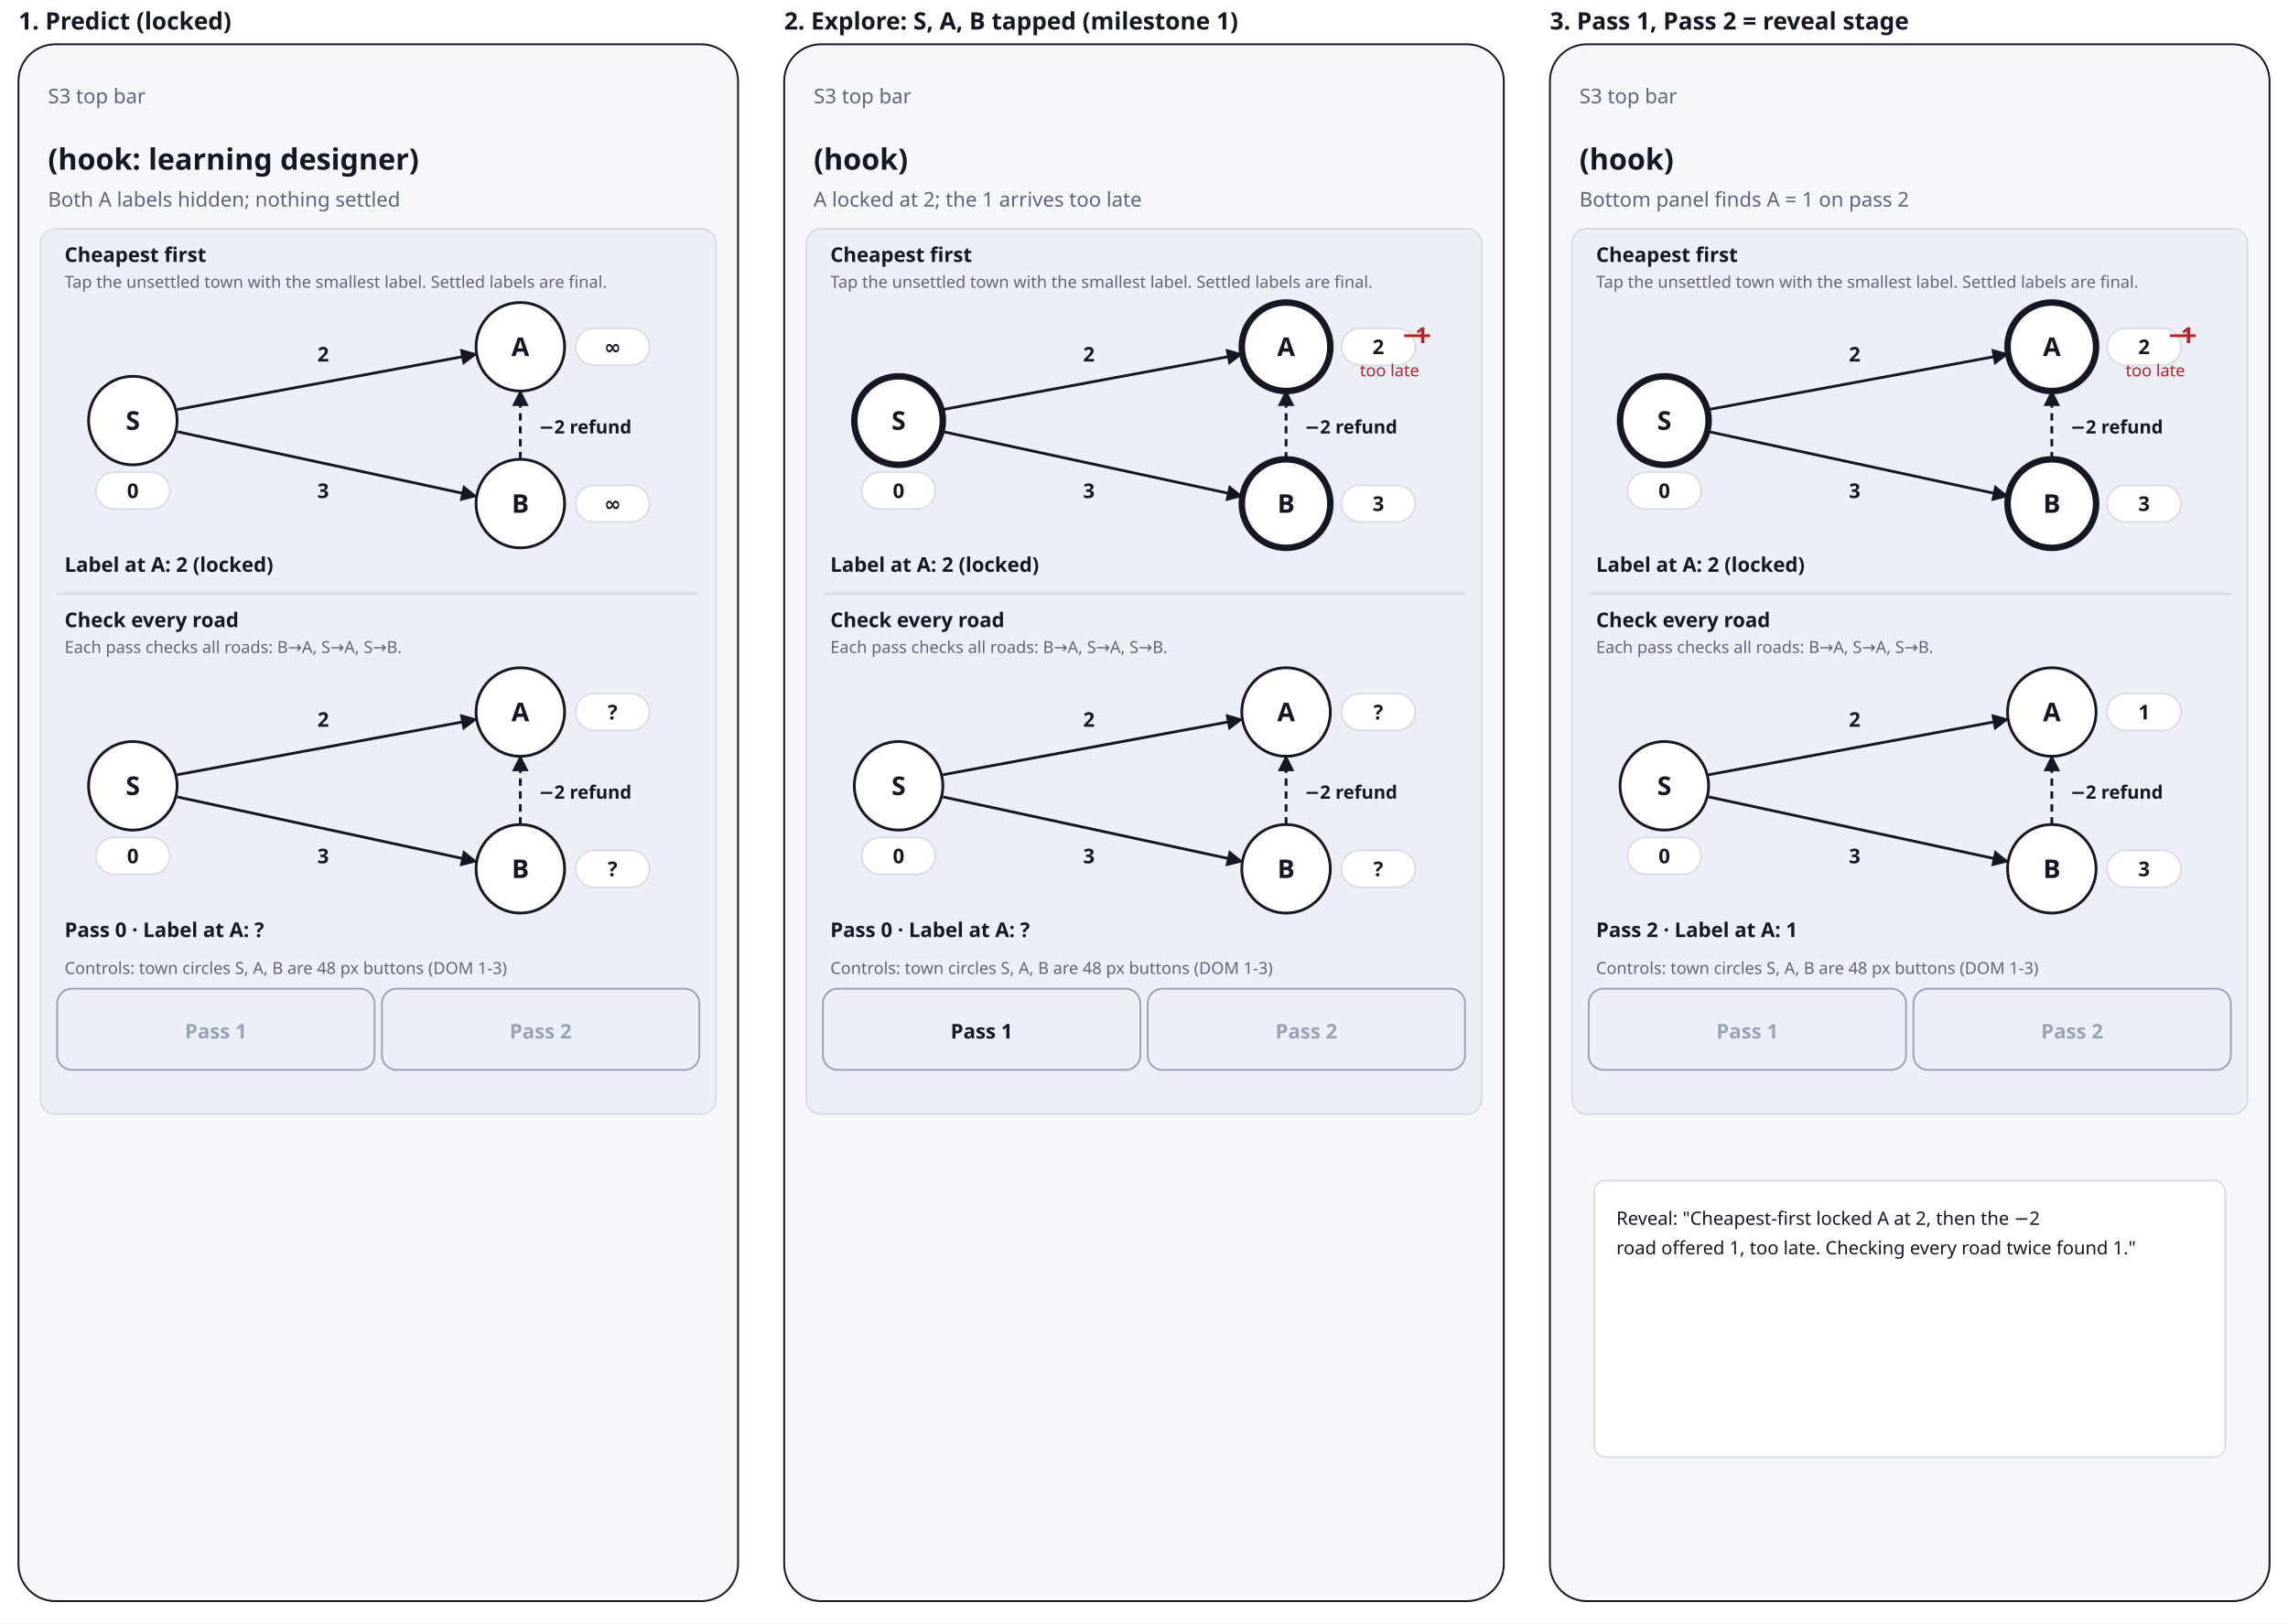
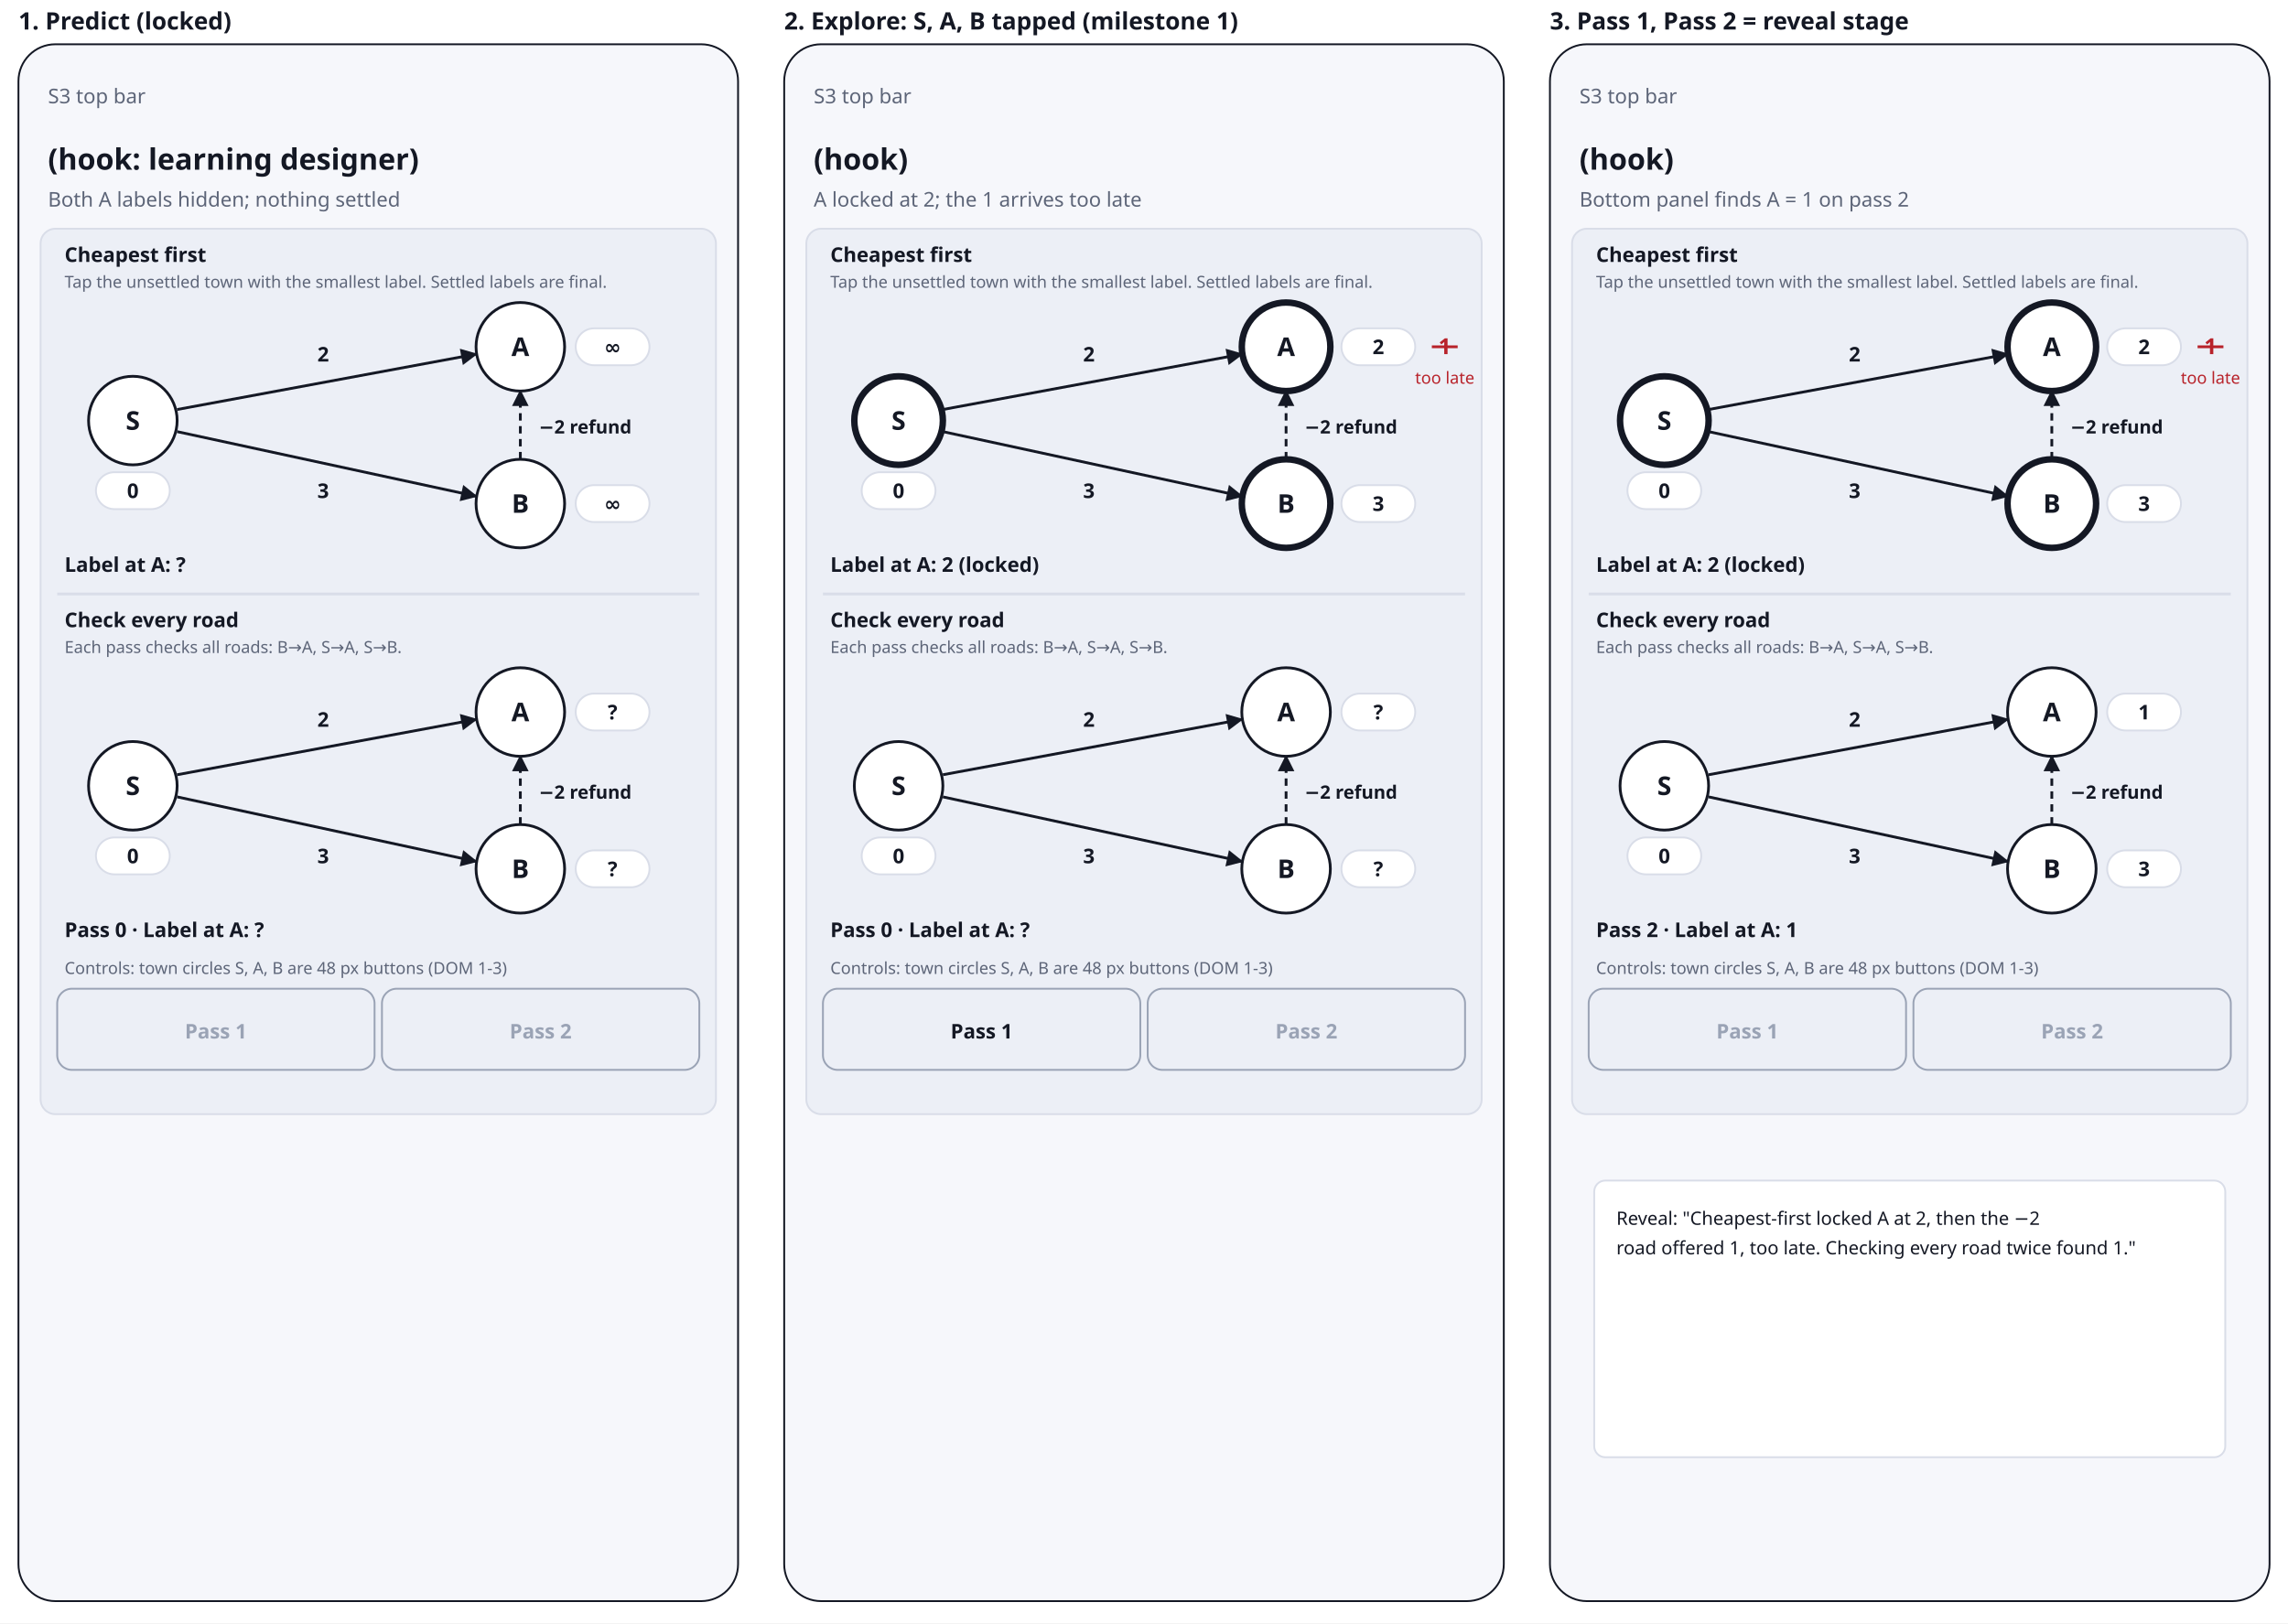
<svg xmlns="http://www.w3.org/2000/svg" viewBox="-10 0 1240 880" font-family="system-ui, sans-serif">
  <defs>
    <marker id="ar" viewBox="0 0 10 10" refX="9" refY="5" markerWidth="6" markerHeight="6" orient="auto">
      <path d="M0,0 L10,5 L0,10 z" fill="#141824" />
    </marker>
  </defs>
  <rect x="-10" y="0" width="1240" height="880" fill="#fff" />
  <g transform="translate(0,0)">
    <text x="0" y="16" font-size="13" fill="#141824" font-weight="700">1. Predict (locked)</text>
    <rect x="0" y="24" width="390" height="844" rx="20" fill="#f6f7fb" stroke="#141824" />
    <text x="16" y="56" font-size="11" fill="#5d6578">S3  top bar</text>
    <text x="16" y="92" font-size="16" fill="#141824" font-weight="700">(hook: learning designer)</text>
    <text x="16" y="112" font-size="11" fill="#5d6578">Both A labels hidden; nothing settled</text>
    <rect x="12" y="124" width="366" height="480" rx="8" fill="#eceff6" stroke="#d9dde8" />
    <g transform="translate(12,124)">
      <text x="13" y="18" font-size="11" fill="#141824" font-weight="700">Cheapest first</text>
      <text x="13" y="32" font-size="9" fill="#5d6578">Tap the unsettled town with the smallest label. Settled labels are final.</text>
      <line x1="74" y1="98" x2="236" y2="68" stroke="#141824" stroke-width="1.5" marker-end="url(#ar)" />
      <text x="150" y="72" font-size="11" fill="#141824" font-weight="700">2</text>
      <line x1="74" y1="110" x2="236" y2="145" stroke="#141824" stroke-width="1.5" marker-end="url(#ar)" />
      <text x="150" y="146" font-size="11" fill="#141824" font-weight="700">3</text>
      <line x1="260" y1="125" x2="260" y2="88" stroke="#141824" stroke-width="1.5" stroke-dasharray="4 3" marker-end="url(#ar)" />
      <text x="270" y="111" font-size="10" fill="#141824" font-weight="700">−2 refund</text>
      <circle cx="50" cy="104" r="24" fill="#fff" stroke="#141824" stroke-width="1.5" />
      <text x="50" y="109" font-size="14" text-anchor="middle" fill="#141824" font-weight="700">S</text>
      <rect x="30" y="132" width="40" height="20" rx="10" fill="#fff" stroke="#d9dde8" />
      <text x="50" y="146" font-size="11" text-anchor="middle" fill="#141824" font-weight="700">0</text>
      <circle cx="260" cy="64" r="24" fill="#fff" stroke="#141824" stroke-width="1.5" />
      <text x="260" y="69" font-size="14" text-anchor="middle" fill="#141824" font-weight="700">A</text>
      <rect x="290" y="54" width="40" height="20" rx="10" fill="#fff" stroke="#d9dde8" />
      <text x="310" y="68" font-size="11" text-anchor="middle" fill="#141824" font-weight="700">∞</text>
      <circle cx="260" cy="149" r="24" fill="#fff" stroke="#141824" stroke-width="1.5" />
      <text x="260" y="154" font-size="14" text-anchor="middle" fill="#141824" font-weight="700">B</text>
      <rect x="290" y="139" width="40" height="20" rx="10" fill="#fff" stroke="#d9dde8" />
      <text x="310" y="153" font-size="11" text-anchor="middle" fill="#141824" font-weight="700">∞</text>
-       <text x="13" y="186" font-size="11" fill="#141824" font-weight="700">Label at A: 2 (locked)</text>
+       <text x="13" y="186" font-size="11" fill="#141824" font-weight="700">Label at A: ?</text>
      <line x1="9" y1="198" x2="357" y2="198" stroke="#d9dde8" stroke-width="1.5" />
      <text x="13" y="216" font-size="11" fill="#141824" font-weight="700">Check every road</text>
      <text x="13" y="230" font-size="9" fill="#5d6578">Each pass checks all roads: B→A, S→A, S→B.</text>
      <line x1="74" y1="296" x2="236" y2="266" stroke="#141824" stroke-width="1.5" marker-end="url(#ar)" />
      <text x="150" y="270" font-size="11" fill="#141824" font-weight="700">2</text>
      <line x1="74" y1="308" x2="236" y2="343" stroke="#141824" stroke-width="1.5" marker-end="url(#ar)" />
      <text x="150" y="344" font-size="11" fill="#141824" font-weight="700">3</text>
      <line x1="260" y1="323" x2="260" y2="286" stroke="#141824" stroke-width="1.5" stroke-dasharray="4 3" marker-end="url(#ar)" />
      <text x="270" y="309" font-size="10" fill="#141824" font-weight="700">−2 refund</text>
      <circle cx="50" cy="302" r="24" fill="#fff" stroke="#141824" stroke-width="1.5" />
      <text x="50" y="307" font-size="14" text-anchor="middle" fill="#141824" font-weight="700">S</text>
      <rect x="30" y="330" width="40" height="20" rx="10" fill="#fff" stroke="#d9dde8" />
      <text x="50" y="344" font-size="11" text-anchor="middle" fill="#141824" font-weight="700">0</text>
      <circle cx="260" cy="262" r="24" fill="#fff" stroke="#141824" stroke-width="1.5" />
      <text x="260" y="267" font-size="14" text-anchor="middle" fill="#141824" font-weight="700">A</text>
      <rect x="290" y="252" width="40" height="20" rx="10" fill="#fff" stroke="#d9dde8" />
      <text x="310" y="266" font-size="11" text-anchor="middle" fill="#141824" font-weight="700">?</text>
      <circle cx="260" cy="347" r="24" fill="#fff" stroke="#141824" stroke-width="1.5" />
      <text x="260" y="352" font-size="14" text-anchor="middle" fill="#141824" font-weight="700">B</text>
      <rect x="290" y="337" width="40" height="20" rx="10" fill="#fff" stroke="#d9dde8" />
      <text x="310" y="351" font-size="11" text-anchor="middle" fill="#141824" font-weight="700">?</text>
      <text x="13" y="384" font-size="11" fill="#141824" font-weight="700">Pass 0 · Label at A: ?</text>
      <text x="13" y="404" font-size="9" fill="#5d6578">Controls: town circles S, A, B are 48 px buttons (DOM 1-3)</text>
      <rect x="9" y="412" width="172" height="44" rx="8" fill="#eceff6" stroke="#9aa3b5" />
      <text x="95" y="439" font-size="11" text-anchor="middle" fill="#9aa3b5" font-weight="700">Pass 1</text>
      <rect x="185" y="412" width="172" height="44" rx="8" fill="#eceff6" stroke="#9aa3b5" />
      <text x="271" y="439" font-size="11" text-anchor="middle" fill="#9aa3b5" font-weight="700">Pass 2</text>
    </g>
  </g>
  <g transform="translate(415,0)">
    <text x="0" y="16" font-size="13" fill="#141824" font-weight="700">2. Explore: S, A, B tapped (milestone 1)</text>
    <rect x="0" y="24" width="390" height="844" rx="20" fill="#f6f7fb" stroke="#141824" />
    <text x="16" y="56" font-size="11" fill="#5d6578">S3  top bar</text>
    <text x="16" y="92" font-size="16" fill="#141824" font-weight="700">(hook)</text>
    <text x="16" y="112" font-size="11" fill="#5d6578">A locked at 2; the 1 arrives too late</text>
    <rect x="12" y="124" width="366" height="480" rx="8" fill="#eceff6" stroke="#d9dde8" />
    <g transform="translate(12,124)">
      <text x="13" y="18" font-size="11" fill="#141824" font-weight="700">Cheapest first</text>
      <text x="13" y="32" font-size="9" fill="#5d6578">Tap the unsettled town with the smallest label. Settled labels are final.</text>
      <line x1="74" y1="98" x2="236" y2="68" stroke="#141824" stroke-width="1.5" marker-end="url(#ar)" />
      <text x="150" y="72" font-size="11" fill="#141824" font-weight="700">2</text>
      <line x1="74" y1="110" x2="236" y2="145" stroke="#141824" stroke-width="1.5" marker-end="url(#ar)" />
      <text x="150" y="146" font-size="11" fill="#141824" font-weight="700">3</text>
      <line x1="260" y1="125" x2="260" y2="88" stroke="#141824" stroke-width="1.5" stroke-dasharray="4 3" marker-end="url(#ar)" />
      <text x="270" y="111" font-size="10" fill="#141824" font-weight="700">−2 refund</text>
      <circle cx="50" cy="104" r="24" fill="#fff" stroke="#141824" stroke-width="3.5" />
      <text x="50" y="109" font-size="14" text-anchor="middle" fill="#141824" font-weight="700">S</text>
      <rect x="30" y="132" width="40" height="20" rx="10" fill="#fff" stroke="#d9dde8" />
      <text x="50" y="146" font-size="11" text-anchor="middle" fill="#141824" font-weight="700">0</text>
      <circle cx="260" cy="64" r="24" fill="#fff" stroke="#141824" stroke-width="3.5" />
      <text x="260" y="69" font-size="14" text-anchor="middle" fill="#141824" font-weight="700">A</text>
      <rect x="290" y="54" width="40" height="20" rx="10" fill="#fff" stroke="#d9dde8" />
      <text x="310" y="68" font-size="11" text-anchor="middle" fill="#141824" font-weight="700">2</text>
      <circle cx="260" cy="149" r="24" fill="#fff" stroke="#141824" stroke-width="3.5" />
      <text x="260" y="154" font-size="14" text-anchor="middle" fill="#141824" font-weight="700">B</text>
      <rect x="290" y="139" width="40" height="20" rx="10" fill="#fff" stroke="#d9dde8" />
      <text x="310" y="153" font-size="11" text-anchor="middle" fill="#141824" font-weight="700">3</text>
-       <text x="330" y="62" font-size="12" fill="#b8222a" font-weight="700">1</text>
-       <line x1="324" y1="58" x2="338" y2="58" stroke="#b8222a" stroke-width="1.5" />
-       <text x="300" y="80" font-size="9" fill="#b8222a">too late</text>
+       <text x="346" y="68" font-size="12" text-anchor="middle" fill="#b8222a" font-weight="700">1</text>
+       <line x1="339" y1="64" x2="353" y2="64" stroke="#b8222a" stroke-width="1.5" />
+       <text x="346" y="84" font-size="9" text-anchor="middle" fill="#b8222a">too late</text>
      <text x="13" y="186" font-size="11" fill="#141824" font-weight="700">Label at A: 2 (locked)</text>
      <line x1="9" y1="198" x2="357" y2="198" stroke="#d9dde8" stroke-width="1.5" />
      <text x="13" y="216" font-size="11" fill="#141824" font-weight="700">Check every road</text>
      <text x="13" y="230" font-size="9" fill="#5d6578">Each pass checks all roads: B→A, S→A, S→B.</text>
      <line x1="74" y1="296" x2="236" y2="266" stroke="#141824" stroke-width="1.5" marker-end="url(#ar)" />
      <text x="150" y="270" font-size="11" fill="#141824" font-weight="700">2</text>
      <line x1="74" y1="308" x2="236" y2="343" stroke="#141824" stroke-width="1.5" marker-end="url(#ar)" />
      <text x="150" y="344" font-size="11" fill="#141824" font-weight="700">3</text>
      <line x1="260" y1="323" x2="260" y2="286" stroke="#141824" stroke-width="1.5" stroke-dasharray="4 3" marker-end="url(#ar)" />
      <text x="270" y="309" font-size="10" fill="#141824" font-weight="700">−2 refund</text>
      <circle cx="50" cy="302" r="24" fill="#fff" stroke="#141824" stroke-width="1.5" />
      <text x="50" y="307" font-size="14" text-anchor="middle" fill="#141824" font-weight="700">S</text>
      <rect x="30" y="330" width="40" height="20" rx="10" fill="#fff" stroke="#d9dde8" />
      <text x="50" y="344" font-size="11" text-anchor="middle" fill="#141824" font-weight="700">0</text>
      <circle cx="260" cy="262" r="24" fill="#fff" stroke="#141824" stroke-width="1.5" />
      <text x="260" y="267" font-size="14" text-anchor="middle" fill="#141824" font-weight="700">A</text>
      <rect x="290" y="252" width="40" height="20" rx="10" fill="#fff" stroke="#d9dde8" />
      <text x="310" y="266" font-size="11" text-anchor="middle" fill="#141824" font-weight="700">?</text>
      <circle cx="260" cy="347" r="24" fill="#fff" stroke="#141824" stroke-width="1.5" />
      <text x="260" y="352" font-size="14" text-anchor="middle" fill="#141824" font-weight="700">B</text>
      <rect x="290" y="337" width="40" height="20" rx="10" fill="#fff" stroke="#d9dde8" />
      <text x="310" y="351" font-size="11" text-anchor="middle" fill="#141824" font-weight="700">?</text>
      <text x="13" y="384" font-size="11" fill="#141824" font-weight="700">Pass 0 · Label at A: ?</text>
      <text x="13" y="404" font-size="9" fill="#5d6578">Controls: town circles S, A, B are 48 px buttons (DOM 1-3)</text>
      <rect x="9" y="412" width="172" height="44" rx="8" fill="#eceff6" stroke="#9aa3b5" />
      <text x="95" y="439" font-size="11" text-anchor="middle" fill="#141824" font-weight="700">Pass 1</text>
      <rect x="185" y="412" width="172" height="44" rx="8" fill="#eceff6" stroke="#9aa3b5" />
      <text x="271" y="439" font-size="11" text-anchor="middle" fill="#9aa3b5" font-weight="700">Pass 2</text>
    </g>
  </g>
  <g transform="translate(830,0)">
    <text x="0" y="16" font-size="13" fill="#141824" font-weight="700">3. Pass 1, Pass 2 = reveal stage</text>
    <rect x="0" y="24" width="390" height="844" rx="20" fill="#f6f7fb" stroke="#141824" />
    <text x="16" y="56" font-size="11" fill="#5d6578">S3  top bar</text>
    <text x="16" y="92" font-size="16" fill="#141824" font-weight="700">(hook)</text>
    <text x="16" y="112" font-size="11" fill="#5d6578">Bottom panel finds A = 1 on pass 2</text>
    <rect x="12" y="124" width="366" height="480" rx="8" fill="#eceff6" stroke="#d9dde8" />
    <g transform="translate(12,124)">
      <text x="13" y="18" font-size="11" fill="#141824" font-weight="700">Cheapest first</text>
      <text x="13" y="32" font-size="9" fill="#5d6578">Tap the unsettled town with the smallest label. Settled labels are final.</text>
      <line x1="74" y1="98" x2="236" y2="68" stroke="#141824" stroke-width="1.5" marker-end="url(#ar)" />
      <text x="150" y="72" font-size="11" fill="#141824" font-weight="700">2</text>
      <line x1="74" y1="110" x2="236" y2="145" stroke="#141824" stroke-width="1.5" marker-end="url(#ar)" />
      <text x="150" y="146" font-size="11" fill="#141824" font-weight="700">3</text>
      <line x1="260" y1="125" x2="260" y2="88" stroke="#141824" stroke-width="1.5" stroke-dasharray="4 3" marker-end="url(#ar)" />
      <text x="270" y="111" font-size="10" fill="#141824" font-weight="700">−2 refund</text>
      <circle cx="50" cy="104" r="24" fill="#fff" stroke="#141824" stroke-width="3.5" />
      <text x="50" y="109" font-size="14" text-anchor="middle" fill="#141824" font-weight="700">S</text>
      <rect x="30" y="132" width="40" height="20" rx="10" fill="#fff" stroke="#d9dde8" />
      <text x="50" y="146" font-size="11" text-anchor="middle" fill="#141824" font-weight="700">0</text>
      <circle cx="260" cy="64" r="24" fill="#fff" stroke="#141824" stroke-width="3.5" />
      <text x="260" y="69" font-size="14" text-anchor="middle" fill="#141824" font-weight="700">A</text>
      <rect x="290" y="54" width="40" height="20" rx="10" fill="#fff" stroke="#d9dde8" />
      <text x="310" y="68" font-size="11" text-anchor="middle" fill="#141824" font-weight="700">2</text>
      <circle cx="260" cy="149" r="24" fill="#fff" stroke="#141824" stroke-width="3.5" />
      <text x="260" y="154" font-size="14" text-anchor="middle" fill="#141824" font-weight="700">B</text>
      <rect x="290" y="139" width="40" height="20" rx="10" fill="#fff" stroke="#d9dde8" />
      <text x="310" y="153" font-size="11" text-anchor="middle" fill="#141824" font-weight="700">3</text>
-       <text x="330" y="62" font-size="12" fill="#b8222a" font-weight="700">1</text>
-       <line x1="324" y1="58" x2="338" y2="58" stroke="#b8222a" stroke-width="1.5" />
-       <text x="300" y="80" font-size="9" fill="#b8222a">too late</text>
+       <text x="346" y="68" font-size="12" text-anchor="middle" fill="#b8222a" font-weight="700">1</text>
+       <line x1="339" y1="64" x2="353" y2="64" stroke="#b8222a" stroke-width="1.5" />
+       <text x="346" y="84" font-size="9" text-anchor="middle" fill="#b8222a">too late</text>
      <text x="13" y="186" font-size="11" fill="#141824" font-weight="700">Label at A: 2 (locked)</text>
      <line x1="9" y1="198" x2="357" y2="198" stroke="#d9dde8" stroke-width="1.5" />
      <text x="13" y="216" font-size="11" fill="#141824" font-weight="700">Check every road</text>
      <text x="13" y="230" font-size="9" fill="#5d6578">Each pass checks all roads: B→A, S→A, S→B.</text>
      <line x1="74" y1="296" x2="236" y2="266" stroke="#141824" stroke-width="1.5" marker-end="url(#ar)" />
      <text x="150" y="270" font-size="11" fill="#141824" font-weight="700">2</text>
      <line x1="74" y1="308" x2="236" y2="343" stroke="#141824" stroke-width="1.5" marker-end="url(#ar)" />
      <text x="150" y="344" font-size="11" fill="#141824" font-weight="700">3</text>
      <line x1="260" y1="323" x2="260" y2="286" stroke="#141824" stroke-width="1.5" stroke-dasharray="4 3" marker-end="url(#ar)" />
      <text x="270" y="309" font-size="10" fill="#141824" font-weight="700">−2 refund</text>
      <circle cx="50" cy="302" r="24" fill="#fff" stroke="#141824" stroke-width="1.5" />
      <text x="50" y="307" font-size="14" text-anchor="middle" fill="#141824" font-weight="700">S</text>
      <rect x="30" y="330" width="40" height="20" rx="10" fill="#fff" stroke="#d9dde8" />
      <text x="50" y="344" font-size="11" text-anchor="middle" fill="#141824" font-weight="700">0</text>
      <circle cx="260" cy="262" r="24" fill="#fff" stroke="#141824" stroke-width="1.5" />
      <text x="260" y="267" font-size="14" text-anchor="middle" fill="#141824" font-weight="700">A</text>
      <rect x="290" y="252" width="40" height="20" rx="10" fill="#fff" stroke="#d9dde8" />
      <text x="310" y="266" font-size="11" text-anchor="middle" fill="#141824" font-weight="700">1</text>
      <circle cx="260" cy="347" r="24" fill="#fff" stroke="#141824" stroke-width="1.5" />
      <text x="260" y="352" font-size="14" text-anchor="middle" fill="#141824" font-weight="700">B</text>
      <rect x="290" y="337" width="40" height="20" rx="10" fill="#fff" stroke="#d9dde8" />
      <text x="310" y="351" font-size="11" text-anchor="middle" fill="#141824" font-weight="700">3</text>
      <text x="13" y="384" font-size="11" fill="#141824" font-weight="700">Pass 2 · Label at A: 1</text>
      <text x="13" y="404" font-size="9" fill="#5d6578">Controls: town circles S, A, B are 48 px buttons (DOM 1-3)</text>
      <rect x="9" y="412" width="172" height="44" rx="8" fill="#eceff6" stroke="#9aa3b5" />
      <text x="95" y="439" font-size="11" text-anchor="middle" fill="#9aa3b5" font-weight="700">Pass 1</text>
      <rect x="185" y="412" width="172" height="44" rx="8" fill="#eceff6" stroke="#9aa3b5" />
      <text x="271" y="439" font-size="11" text-anchor="middle" fill="#9aa3b5" font-weight="700">Pass 2</text>
    </g>
    <rect x="24" y="640" width="342" height="150" rx="6" fill="#fff" stroke="#d9dde8" />
    <text x="36" y="664" font-size="10" fill="#141824">Reveal: "Cheapest-first locked A at 2, then the −2</text>
    <text x="36" y="680" font-size="10" fill="#141824">road offered 1, too late. Checking every road twice found 1."</text>
  </g>
</svg>
